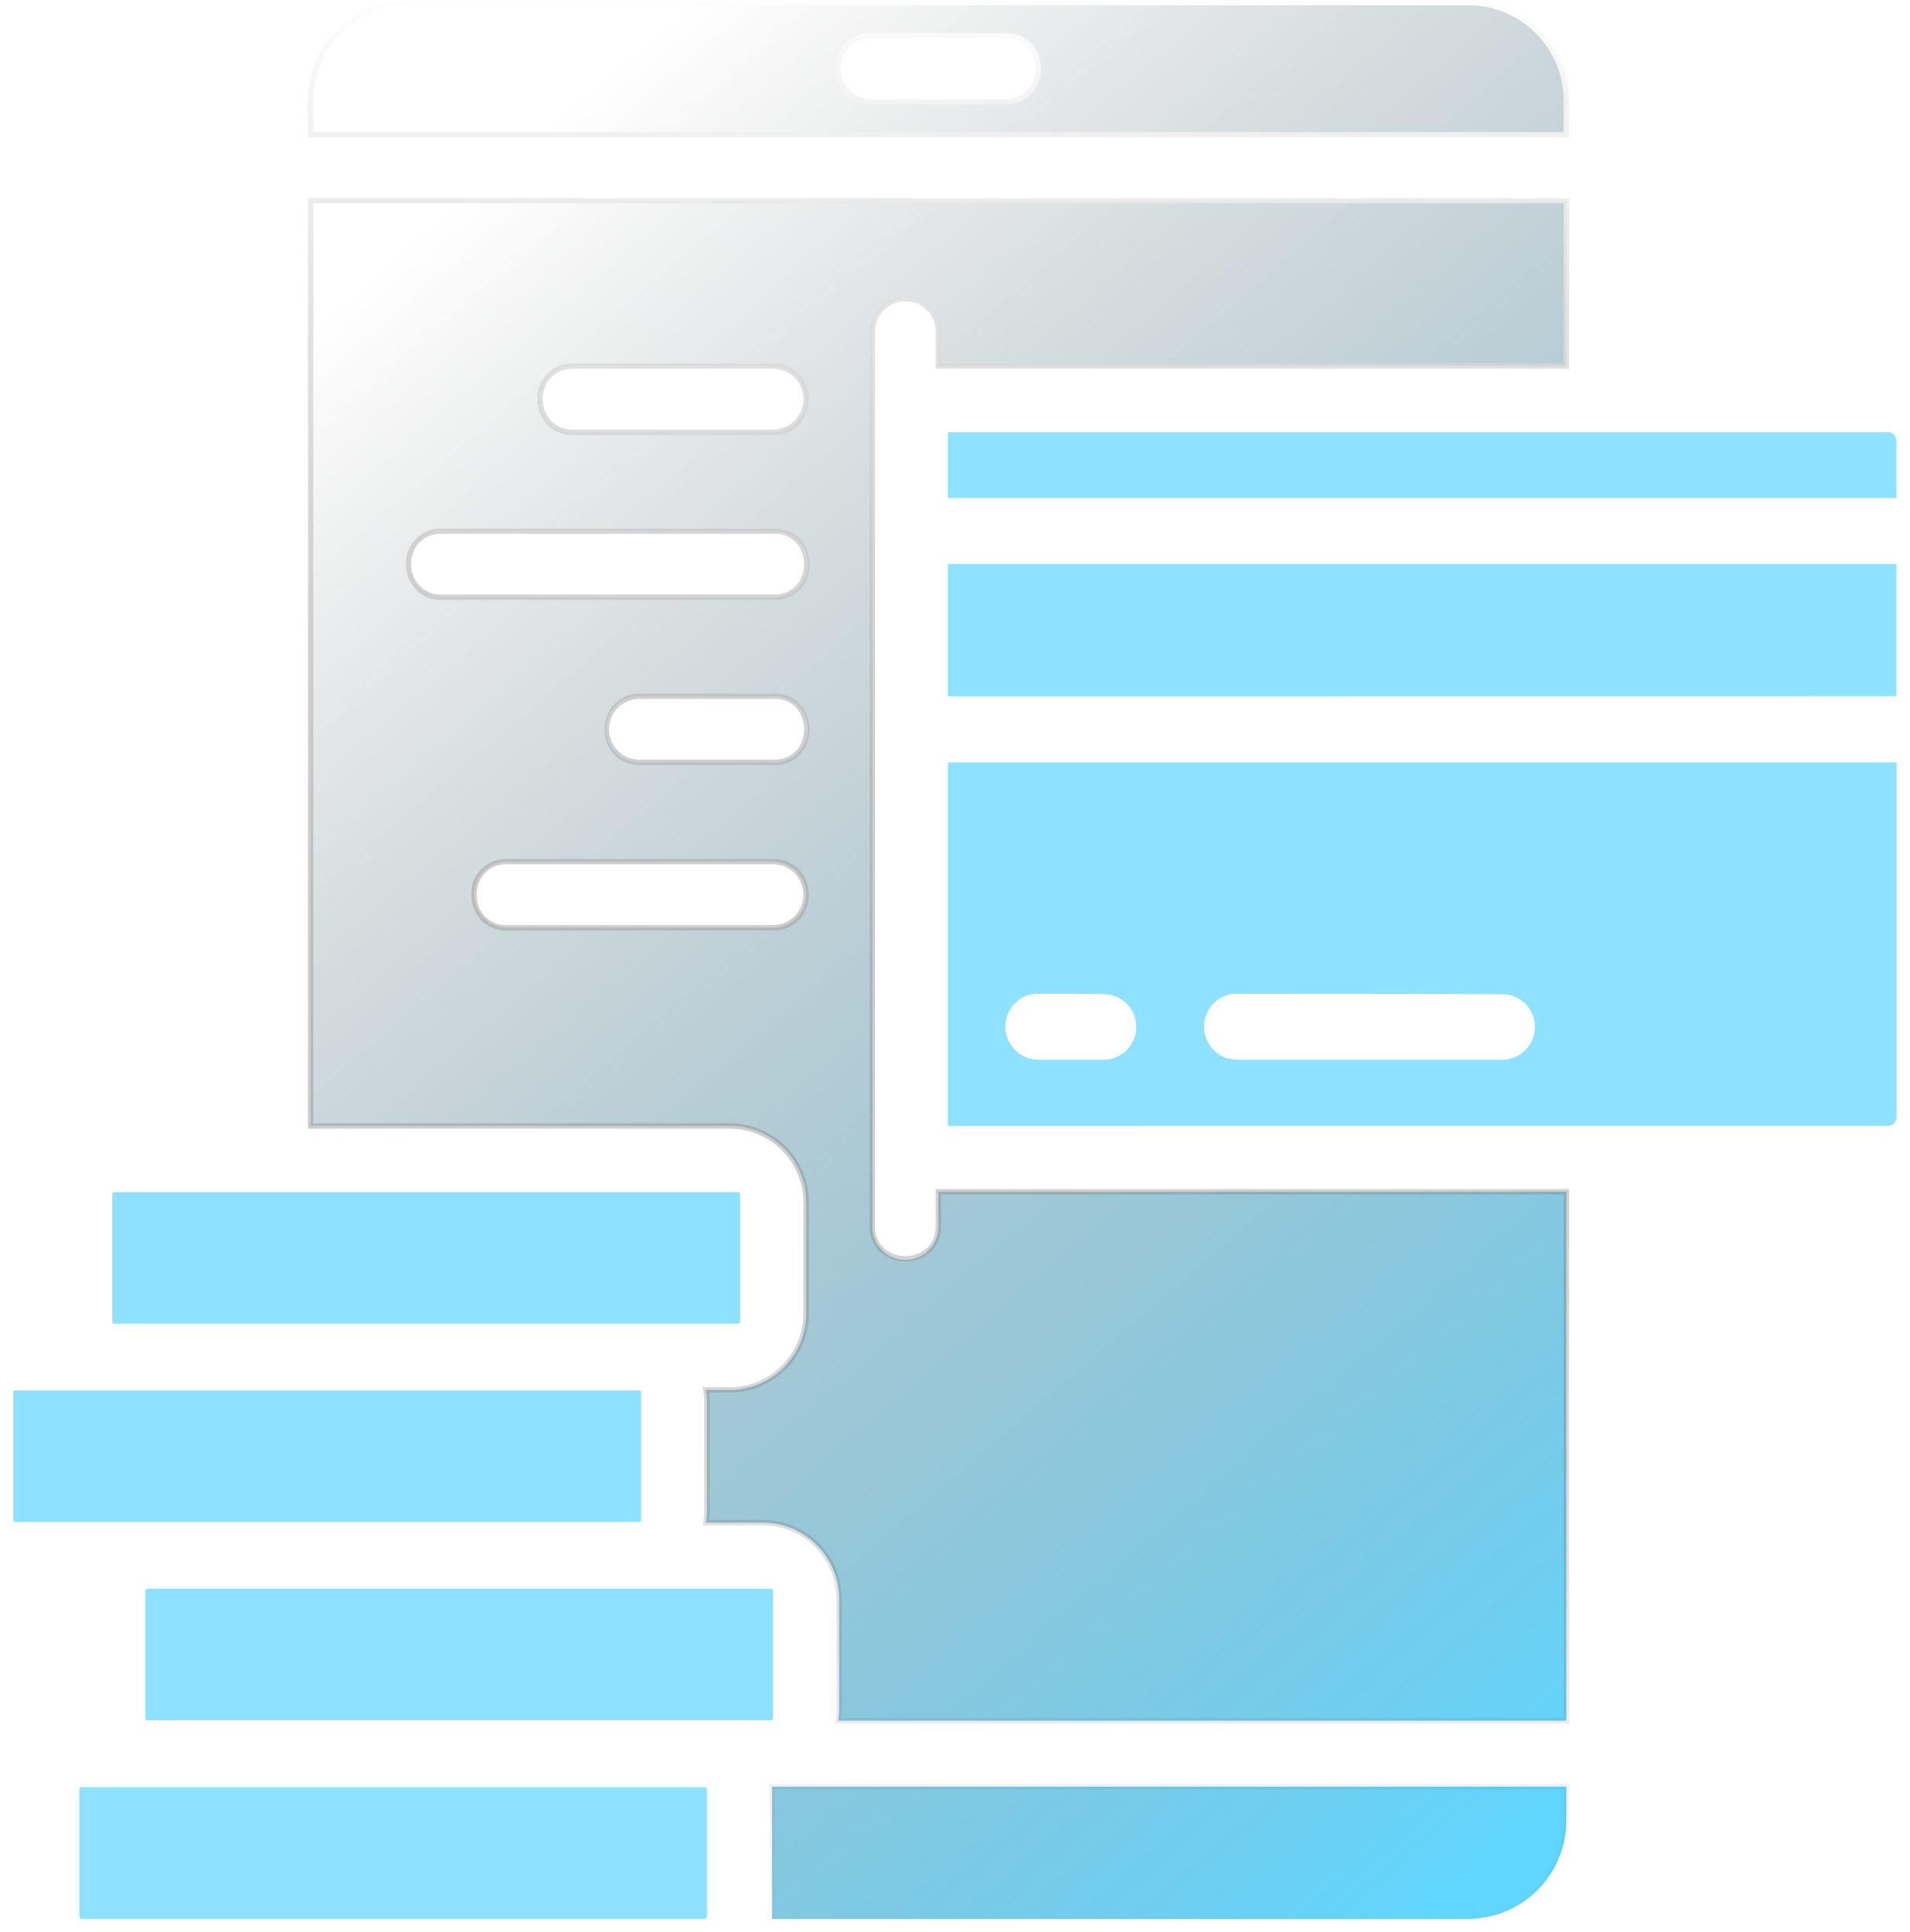
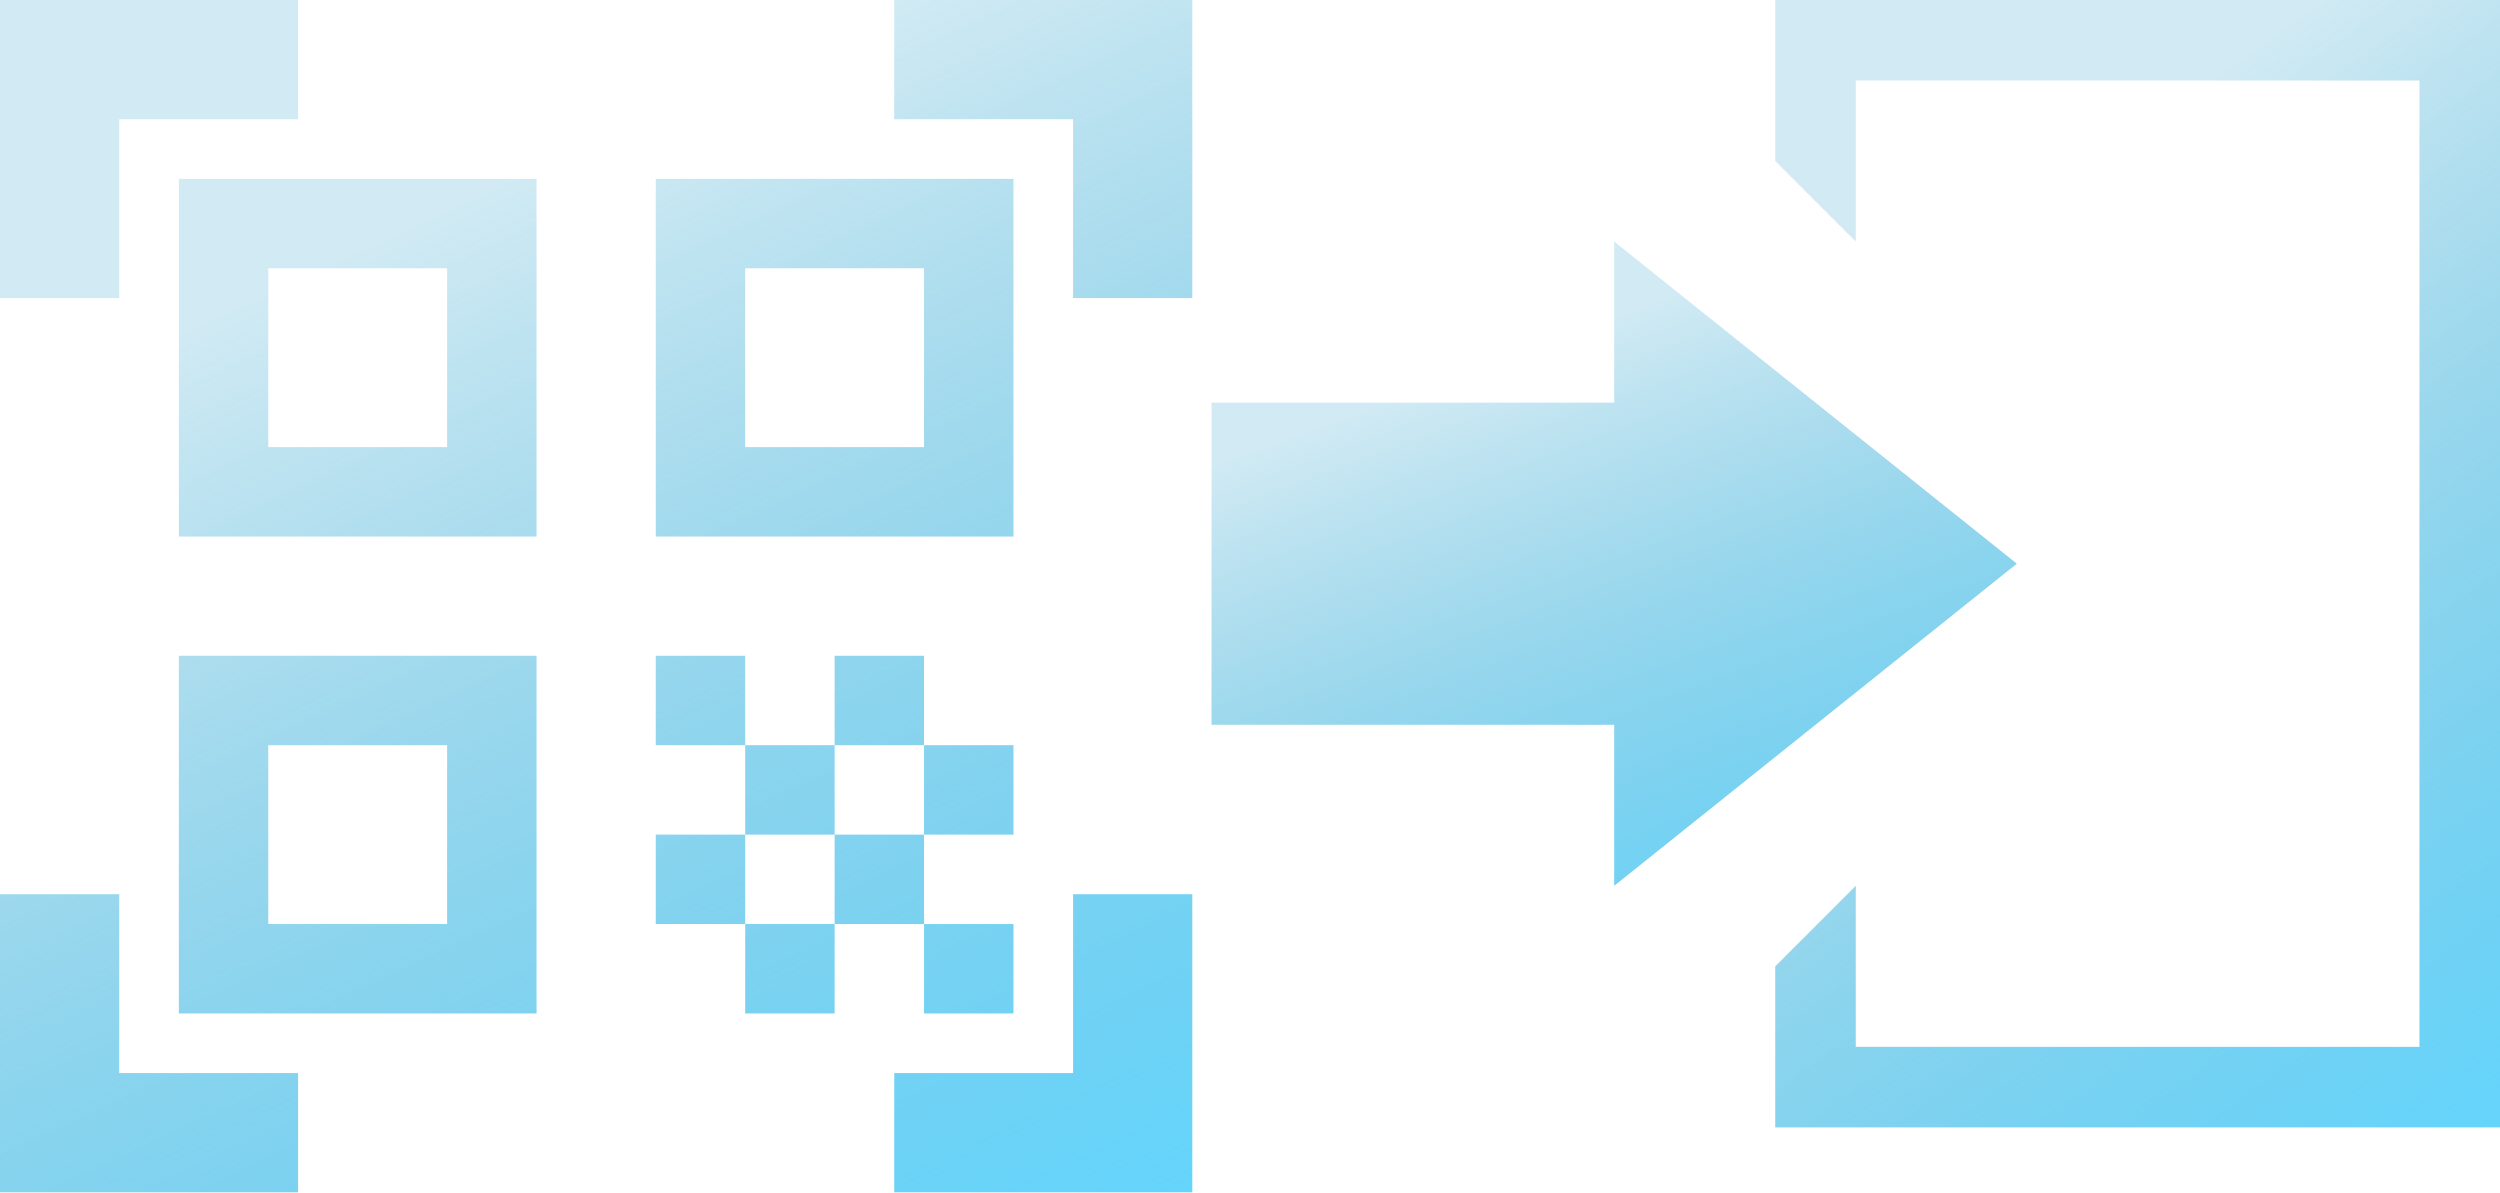
- <svg xmlns="http://www.w3.org/2000/svg" width="72.418" height="73.275" viewBox="0 0 72.418 73.275">
+ <svg xmlns="http://www.w3.org/2000/svg" width="130" height="62" viewBox="0 0 130 62" fill="none">
+   <path d="M92.312 0V8.375L96.5 12.562V4.188H125.812V54.438H96.5V46.062L92.312 50.25V58.625H130V0H92.312Z" fill="url(#paint0_linear_151_6275)" />
+   <path d="M104.875 29.312L83.938 12.562V20.938H63V37.688H83.938V46.062L104.875 29.312Z" fill="url(#paint1_linear_151_6275)" />
+   <path d="M0 15.5V0H15.5V6.2H6.2V15.5H0ZM0 62V46.5H6.2V55.8H15.5V62H0ZM46.5 62V55.8H55.8V46.5H62V62H46.5ZM55.8 15.5V6.2H46.5V0H62V15.5H55.8ZM48.05 48.05H52.7V52.7H48.05V48.05ZM48.05 38.75H52.7V43.4H48.05V38.75ZM43.4 43.4H48.05V48.05H43.4V43.4ZM38.75 48.05H43.4V52.7H38.75V48.05ZM34.1 43.4H38.75V48.05H34.1V43.4ZM43.4 34.1H48.05V38.75H43.4V34.1ZM38.75 38.75H43.4V43.4H38.75V38.75ZM34.1 34.1H38.75V38.75H34.1V34.1ZM52.7 9.3V27.9H34.1V9.3H52.7ZM27.9 34.1V52.7H9.3V34.1H27.9ZM27.9 9.3V27.9H9.3V9.3H27.9ZM23.25 48.05V38.75H13.95V48.05H23.25ZM23.25 23.25V13.95H13.95V23.25H23.25ZM48.05 23.25V13.95H38.75V23.25H48.05Z" fill="url(#paint2_linear_151_6275)" />
  <defs>
-     <linearGradient id="linear-gradient" x1="0.879" y1="1" x2="0.32" gradientUnits="objectBoundingBox">
-       <stop offset="0" stop-color="#60d6ff" />
-       <stop offset="1" stop-color="#545454" stop-opacity="0" />
+     <linearGradient id="paint0_linear_151_6275" x1="133.519" y1="60.689" x2="100.379" y2="14.624" gradientUnits="userSpaceOnUse">
+       <stop offset="0.003" stop-color="#61D6FF" />
+       <stop offset="1" stop-color="#1798C6" stop-opacity="0.2" />
    </linearGradient>
-     <linearGradient id="linear-gradient-2" x1="0.5" x2="0.5" y2="1" gradientUnits="objectBoundingBox">
-       <stop offset="0" stop-color="#fff" />
-       <stop offset="1" stop-color="#383838" stop-opacity="0" />
+     <linearGradient id="paint1_linear_151_6275" x1="108.785" y1="47.242" x2="95.785" y2="12.105" gradientUnits="userSpaceOnUse">
+       <stop offset="0.003" stop-color="#61D6FF" />
+       <stop offset="1" stop-color="#1798C6" stop-opacity="0.2" />
+     </linearGradient>
+     <linearGradient id="paint2_linear_151_6275" x1="67.79" y1="64.183" x2="39.622" y2="3.278" gradientUnits="userSpaceOnUse">
+       <stop offset="0.003" stop-color="#61D6FF" />
+       <stop offset="1" stop-color="#1798C6" stop-opacity="0.2" />
    </linearGradient>
  </defs>
-   <g id="Group_32407" data-name="Group 32407" transform="translate(-1080.773 -724.255)">
-     <path id="Path_35461" data-name="Path 35461" d="M6.217,0A3.716,3.716,0,0,0,2.463,3.754V5.008H50.078V3.754A3.723,3.723,0,0,0,46.315,0ZM23.632,1.25h5.146a1.252,1.252,0,1,1,0,2.5H23.764a1.254,1.254,0,0,1-.133-2.5M2.463,7.512V42.6H18.381a2.9,2.9,0,0,1,2.875,2.88v4.253a2.9,2.9,0,0,1-2.875,2.88h-.929a2.67,2.67,0,0,1,.041.385v4.258a2.734,2.734,0,0,1-.041.389H19.63a2.9,2.9,0,0,1,2.875,2.875v4.258a2.669,2.669,0,0,1-.037.38h27.61V45.1H26.268v1.259a1.252,1.252,0,1,1-2.5,0V12.525a1.252,1.252,0,1,1,2.5,0v1.259h23.81V7.512Zm9.9,6.272H20a1.254,1.254,0,0,1,0,2.509H12.489a1.256,1.256,0,1,1-.128-2.509M7.343,20.047H20a1.252,1.252,0,1,1,0,2.5H7.476a1.254,1.254,0,0,1-.133-2.5m7.65,6.263H20a1.252,1.252,0,1,1,0,2.5H14.993a1.252,1.252,0,1,1,0-2.5M9.852,32.577H20a1.254,1.254,0,0,1,0,2.509H9.98a1.256,1.256,0,0,1-.128-2.509M19.96,67.662v5.013H46.315a3.731,3.731,0,0,0,3.763-3.763v-1.25Z" transform="translate(1090.087 724.357)" fill="url(#linear-gradient)" />
-     <path id="Path_35461_-_Outline" data-name="Path 35461 - Outline" d="M6.018-.3h40.1a3.825,3.825,0,0,1,3.865,3.855V4.911H2.163V3.555A3.814,3.814,0,0,1,6.018-.3Zm43.76,5.008V3.555A3.618,3.618,0,0,0,46.117-.1H6.018A3.614,3.614,0,0,0,2.366,3.555V4.708ZM28.615.949a1.275,1.275,0,0,1,1.158.633,1.488,1.488,0,0,1,0,1.445,1.271,1.271,0,0,1-1.154.631h-5.1a1.3,1.3,0,0,1-.987-.408,1.4,1.4,0,0,1-.358-.9A1.306,1.306,0,0,1,23.426.95h5.189Zm0,2.505a1.075,1.075,0,0,0,.978-.529,1.279,1.279,0,0,0,0-1.242,1.079,1.079,0,0,0-.982-.531H23.437a1.117,1.117,0,0,0-.815.4,1.185,1.185,0,0,0-.248.787,1.108,1.108,0,0,0,1.142,1.113h5.1ZM2.163,7.212H49.982v6.475H25.968v-1.36a1.151,1.151,0,1,0-2.3,0V46.164h0a1.129,1.129,0,0,0,.3.839,1.236,1.236,0,0,0,1.7,0,1.132,1.132,0,0,0,.3-.839V44.8H49.982V65.061H22.153l.018-.129a2.488,2.488,0,0,0,.034-.353V60.322a2.8,2.8,0,0,0-2.773-2.773h-2.3l.017-.116.009-.063a2.111,2.111,0,0,0,.031-.312V52.8a2.008,2.008,0,0,0-.03-.3l-.01-.069-.017-.116h1.046a2.8,2.8,0,0,0,2.773-2.778V45.284a2.8,2.8,0,0,0-2.773-2.778H2.163Zm47.616.2H2.366V42.3H18.182a3,3,0,0,1,2.976,2.981v4.253a3,3,0,0,1-2.976,2.981H17.37a1.932,1.932,0,0,1,.025.283v4.258a2,2,0,0,1-.025.288h2.062a3,3,0,0,1,2.976,2.976V64.58a2.13,2.13,0,0,1-.021.278H49.778V45.005H26.171v1.157a1.33,1.33,0,0,1-.361.984,1.439,1.439,0,0,1-1.988,0,1.327,1.327,0,0,1-.358-.985V12.327a1.353,1.353,0,0,1,1.331-1.37h.027a1.353,1.353,0,0,1,1.35,1.371v1.156H49.778ZM12.16,13.484H19.8a1.313,1.313,0,0,1,1.016.426,1.445,1.445,0,0,1,0,1.86A1.313,1.313,0,0,1,19.8,16.2h-7.51a1.311,1.311,0,0,1-1.073-.415,1.413,1.413,0,0,1-.352-.915,1.3,1.3,0,0,1,1.289-1.381ZM19.8,15.993a1.153,1.153,0,0,0,0-2.306H12.165a1.122,1.122,0,0,0-.834.387,1.18,1.18,0,0,0-.259.787,1.109,1.109,0,0,0,1.139,1.134l.075,0H19.8Zm.036,3.754A1.275,1.275,0,0,1,21,20.379a1.486,1.486,0,0,1,0,1.443,1.275,1.275,0,0,1-1.158.633H7.228a1.3,1.3,0,0,1-.987-.408,1.4,1.4,0,0,1-.358-.9,1.306,1.306,0,0,1,1.254-1.4h12.7Zm0,2.5a1.08,1.08,0,0,0,.982-.531,1.277,1.277,0,0,0,0-1.24,1.08,1.08,0,0,0-.982-.531H7.148a1.117,1.117,0,0,0-.815.4,1.185,1.185,0,0,0-.248.787,1.108,1.108,0,0,0,1.142,1.113H19.839ZM14.76,26.009h5.079a1.271,1.271,0,0,1,1.155.631,1.489,1.489,0,0,1,0,1.446,1.272,1.272,0,0,1-1.155.631h-5.08a1.3,1.3,0,0,1-1.01-.426,1.448,1.448,0,0,1,0-1.857,1.3,1.3,0,0,1,1.01-.426Zm5.044.2H14.759a1.151,1.151,0,1,0,.034,2.3h5.046a1.076,1.076,0,0,0,.979-.53,1.28,1.28,0,0,0,0-1.243,1.076,1.076,0,0,0-.979-.53H19.8ZM9.651,32.277H19.8a1.313,1.313,0,0,1,1.016.426,1.445,1.445,0,0,1,0,1.86,1.313,1.313,0,0,1-1.016.426H9.784a1.306,1.306,0,0,1-1.072-.413,1.409,1.409,0,0,1-.351-.911,1.306,1.306,0,0,1,1.287-1.388ZM19.8,34.786a1.153,1.153,0,0,0,0-2.306H9.656a1.122,1.122,0,0,0-.833.39,1.187,1.187,0,0,0-.259.79A1.1,1.1,0,0,0,9.7,34.788l.079,0H19.8ZM19.66,67.362H49.982v1.351a3.833,3.833,0,0,1-3.865,3.865H19.66Zm30.118.2H19.863v4.81H46.117a3.63,3.63,0,0,0,3.662-3.662Z" transform="translate(1090.286 724.555)" fill="url(#linear-gradient-2)" />
-     <path id="Union_96" data-name="Union 96" d="M0,26.31V12.525H35.974V25.943a.338.338,0,0,1-.362.366ZM10.918,23.8H20.944v0a1.243,1.243,0,1,0,0-2.482c-2.413-.014-6.57-.009-10.158-.014A1.255,1.255,0,0,0,10.918,23.8Zm-7.64-2.5A1.255,1.255,0,0,0,3.4,23.8H5.9a1.243,1.243,0,0,0,0-2.486C5.04,21.3,4.625,21.3,4.135,21.3ZM0,10.017V5H35.969v5.013ZM0,2.5V0H35.612a.331.331,0,0,1,.357.362V2.5Z" transform="translate(1116.717 740.645)" fill="rgba(96,214,255,0.7)" stroke="rgba(0,0,0,0)" stroke-width="1" />
-     <path id="Union_97" data-name="Union 97" d="M2.587,27.563a.082.082,0,0,1-.081-.081V22.649a.081.081,0,0,1,.081-.081H26.226a.081.081,0,0,1,.081.081v4.83a.084.084,0,0,1-.083.084Zm2.507-7.529a.081.081,0,0,1-.081-.081V15.12a.081.081,0,0,1,.081-.081H28.733a.081.081,0,0,1,.081.081v4.832a.081.081,0,0,1-.081.081ZM.081,12.513A.081.081,0,0,1,0,12.432V7.6a.081.081,0,0,1,.081-.081H23.729a.082.082,0,0,1,.081.081V12.43a.084.084,0,0,1-.084.083ZM3.836,4.99a.081.081,0,0,1-.081-.081V.081A.081.081,0,0,1,3.836,0H27.484a.08.08,0,0,1,.08.08V4.909a.081.081,0,0,1-.081.081Z" transform="translate(1081.273 769.468)" fill="rgba(96,214,255,0.7)" stroke="rgba(0,0,0,0)" stroke-width="1" />
-   </g>
</svg>
